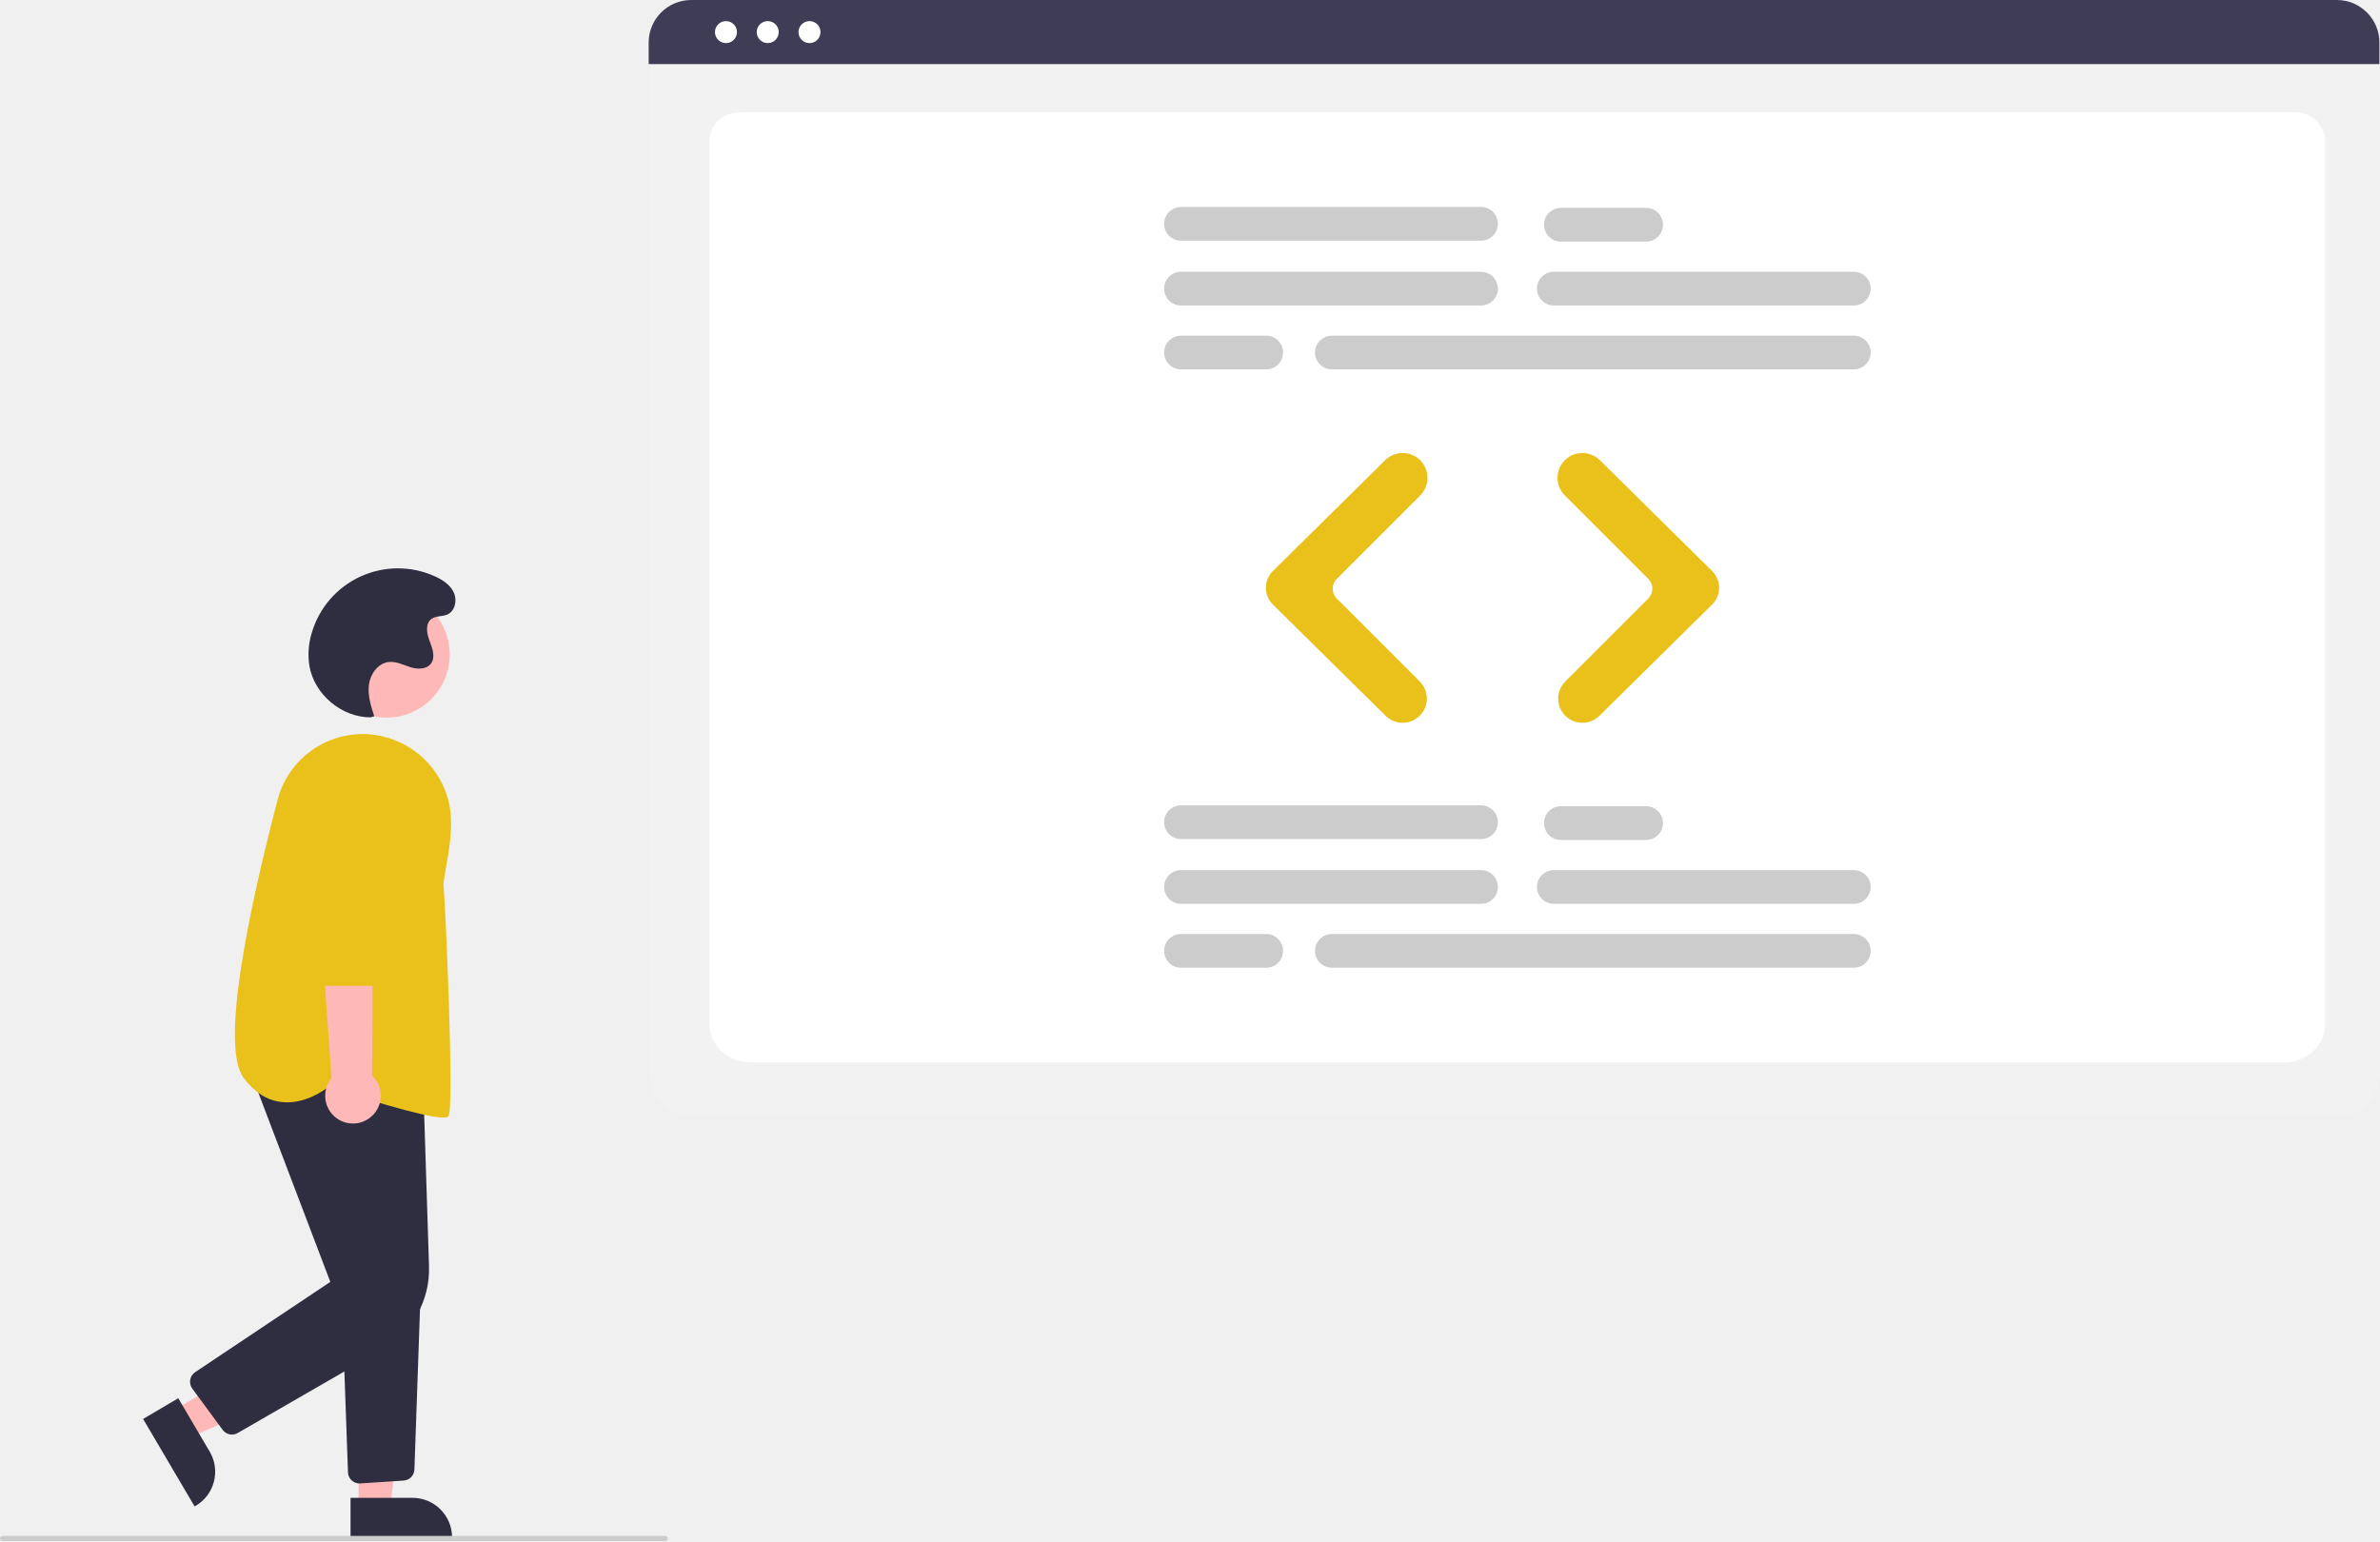
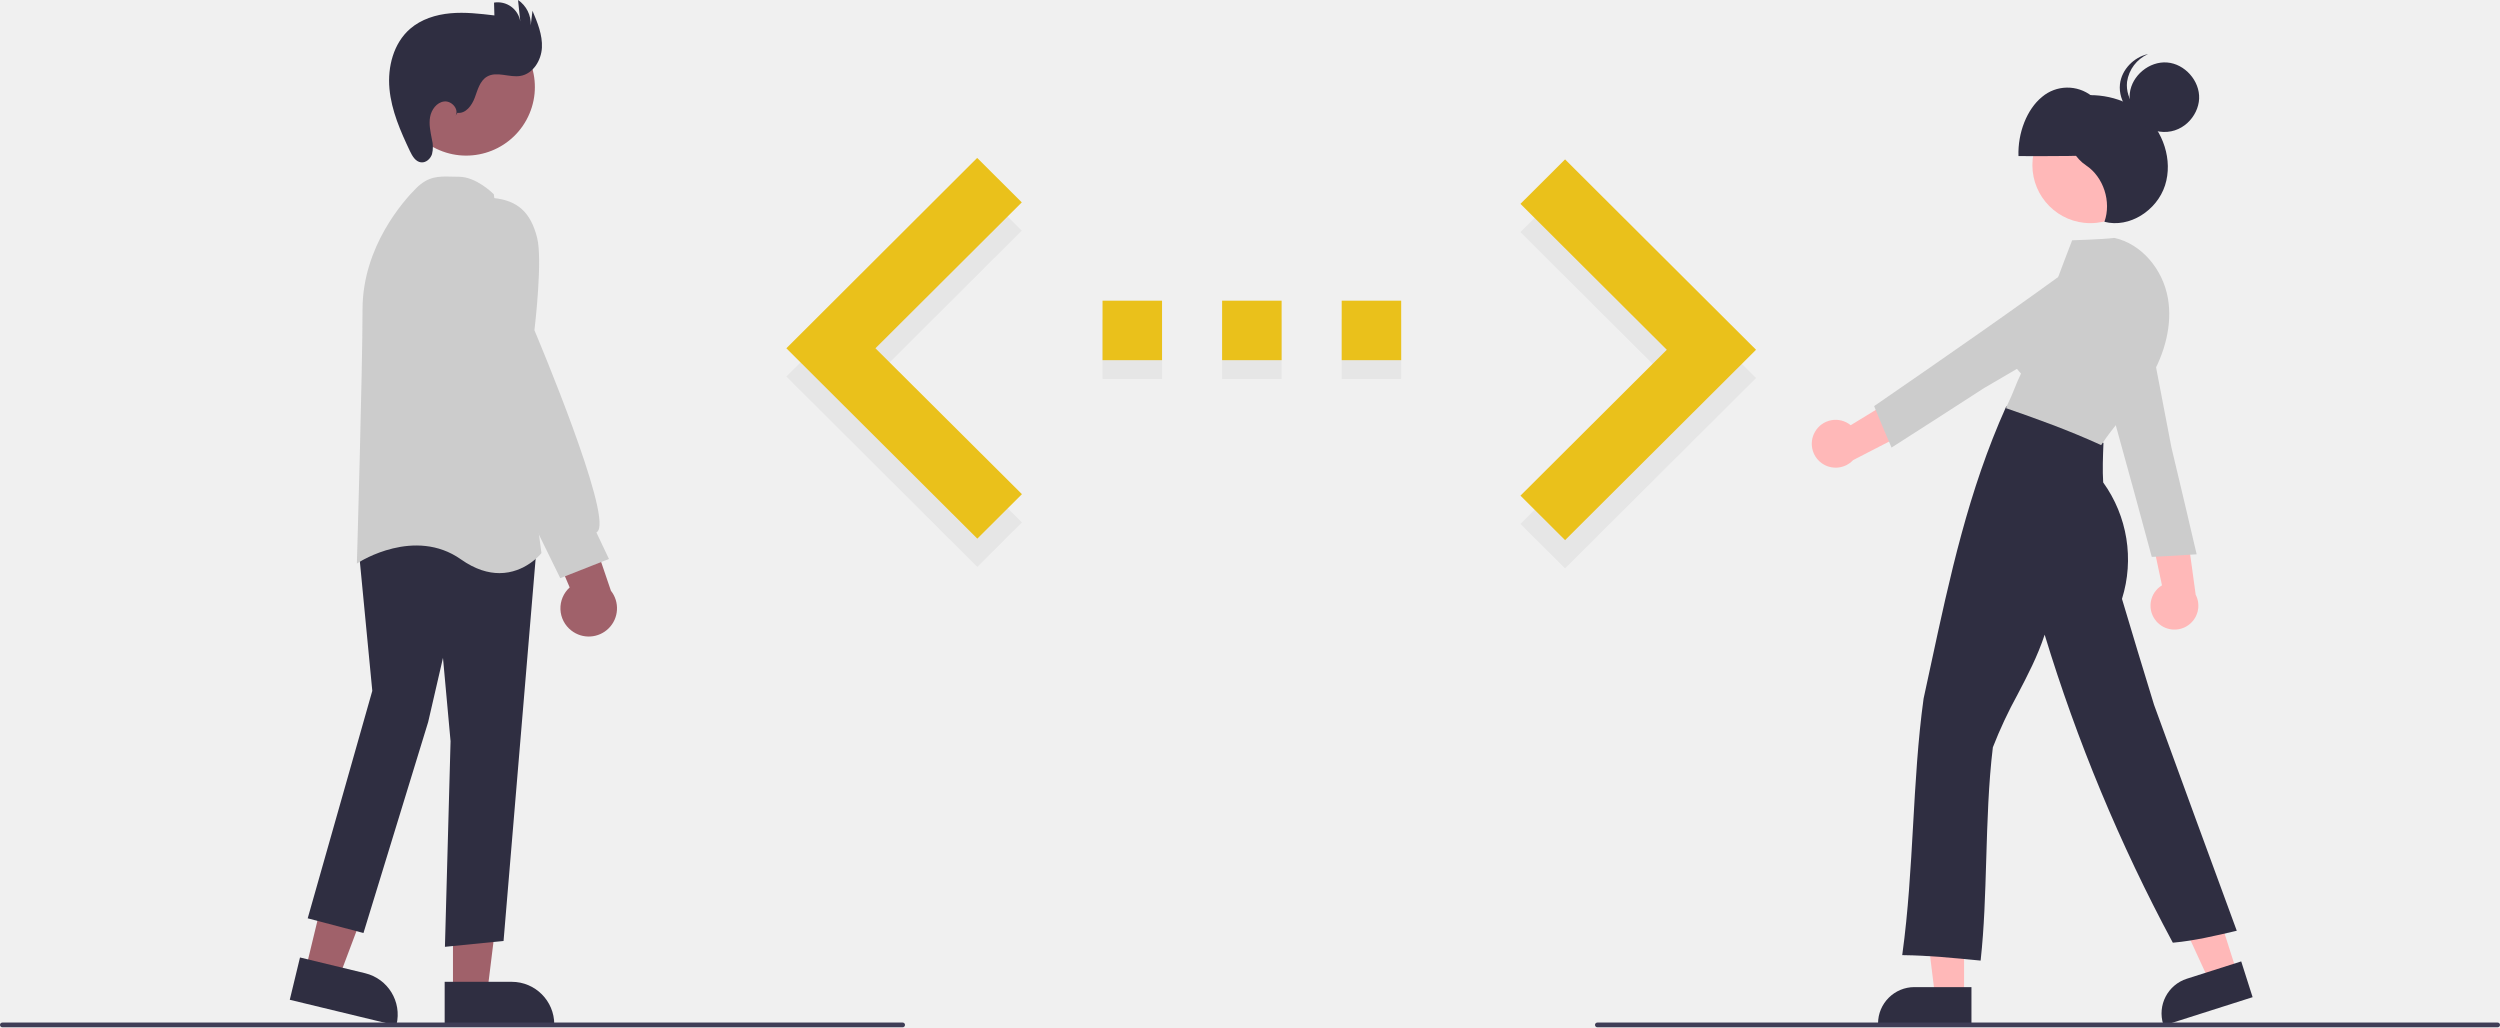
- <svg xmlns="http://www.w3.org/2000/svg" data-name="Layer 1" width="926.622" height="600.085" viewBox="0 0 926.622 600.085">
-   <circle cx="150.534" cy="254.872" r="24.561" fill="#ffb8b8" />
-   <polygon points="67.543 549.197 73.762 559.763 117.474 540.803 108.295 525.21 67.543 549.197" fill="#ffb8b8" />
-   <path d="M206.096,694.43,218.343,715.237l.001.001A15.386,15.386,0,0,1,212.888,736.302l-.431.254L192.405,702.489Z" transform="translate(-136.6892 -149.9575)" fill="#2f2e41" />
-   <polygon points="139.6 587.26 151.86 587.259 157.692 539.971 139.598 539.972 139.6 587.26" fill="#ffb8b8" />
-   <path d="M273.162,733.215l24.144-.001h.001a15.386,15.386,0,0,1,15.386,15.386v.5l-39.531.001Z" transform="translate(-136.6892 -149.9575)" fill="#2f2e41" />
-   <path d="M227.001,708.567a4.493,4.493,0,0,1-3.624-1.833l-11.824-16.059a4.5,4.5,0,0,1,1.125-6.41l52.614-35.142-31.747-83.475L301.434,571.252l2.287,71.733A36.046,36.046,0,0,1,285.675,675.409l-56.427,32.554A4.486,4.486,0,0,1,227.001,708.567Z" transform="translate(-136.6892 -149.9575)" fill="#2f2e41" />
-   <path d="M276.659,727.617a4.5,4.5,0,0,1-4.489-4.34l-2.488-69.882,30.808-1.623-2.453,70.384a4.487,4.487,0,0,1-4.2,4.333l-16.873,1.118C276.863,727.614,276.761,727.617,276.659,727.617Z" transform="translate(-136.6892 -149.9575)" fill="#2f2e41" />
-   <path d="M309.291,585.129c-7.838,0-35.217-8.816-44.721-11.959-1.422,1.138-9.233,6.979-18.351,5.911-5.626-.66-10.579-3.845-14.721-9.466-9.147-12.414,2.151-65.651,13.239-108.126a34.268,34.268,0,0,1,40.529-24.88h0a34.571,34.571,0,0,1,26.088,25.378c2.088,8.498.292,18.494-1.02,25.794-.616,3.432-1.104,6.143-.937,7.475.644,5.148,4.219,85.892,1.92,89.34C311.071,584.963,310.363,585.129,309.291,585.129Z" transform="translate(-136.6892 -149.9575)" fill="#eac11b" />
-   <path d="M280.616,585.272a10.743,10.743,0,0,0,.942-16.446l.485-97.844-23.045,3.837,6.769,94.97A10.801,10.801,0,0,0,280.616,585.272Z" transform="translate(-136.6892 -149.9575)" fill="#ffb8b8" />
-   <path d="M285.946,533.818H261.124a4.514,4.514,0,0,1-4.5-4.459l-.609-67.292a17.603,17.603,0,1,1,35.204.043L290.446,529.37A4.515,4.515,0,0,1,285.946,533.818Z" transform="translate(-136.6892 -149.9575)" fill="#eac11b" />
-   <path d="M280.969,429.289c-11.245.021-21.854-8.868-23.803-19.943a28.671,28.671,0,0,1,.919-13.014A34.954,34.954,0,0,1,306.021,374.379c3.008,1.361,5.971,3.316,7.349,6.317s.515,7.195-2.498,8.546c-1.969.882-4.44.449-6.187,1.716-2.509,1.819-1.863,5.691-.743,8.581s2.388,6.387.509,8.852c-1.75,2.297-5.249,2.226-8.004,1.361s-5.476-2.313-8.349-2.018c-4.19.43-7.202,4.598-7.759,8.773s.755,8.349,2.05,12.357Z" transform="translate(-136.6892 -149.9575)" fill="#2f2e41" />
-   <path d="M395.689,750.042h-258a1,1,0,1,1,0-2h258a1,1,0,0,1,0,2Z" transform="translate(-136.6892 -149.9575)" fill="#ccc" />
-   <path d="M1046.811,584.505H405.972a16.519,16.519,0,0,1-16.5-16.5V172.852a12.102,12.102,0,0,1,12.088-12.088h649.453a12.311,12.311,0,0,1,12.297,12.297V568.005A16.519,16.519,0,0,1,1046.811,584.505Z" transform="translate(-136.6892 -149.9575)" fill="#f2f2f2" />
-   <path d="M1026.091,563.673H428.846c-8.755,0-15.878-6.67-15.878-14.868v-344.105c0-6.08,5.278-11.027,11.766-11.027H1030.008c6.595,0,11.961,5.028,11.961,11.208V548.805C1041.969,557.003,1034.846,563.673,1026.091,563.673Z" transform="translate(-136.6892 -149.9575)" fill="#fff" />
-   <path d="M1063.081,174.908H389.241v-8.4a16.574,16.574,0,0,1,16.56-16.55H1046.521a16.574,16.574,0,0,1,16.56,16.55Z" transform="translate(-136.6892 -149.9575)" fill="#3f3d56" />
-   <circle cx="282.647" cy="12.5" r="4.283" fill="#fff" />
-   <circle cx="298.906" cy="12.5" r="4.283" fill="#fff" />
-   <circle cx="315.165" cy="12.5" r="4.283" fill="#fff" />
-   <path d="M713.3,268.912H596.492a6.566,6.566,0,0,1,0-13.132H713.3a6.566,6.566,0,1,1,0,13.132Z" transform="translate(-136.6892 -149.9575)" fill="#ccc" />
-   <path d="M858.446,268.912H741.638a6.566,6.566,0,0,1,0-13.132H858.446a6.566,6.566,0,1,1,0,13.132Z" transform="translate(-136.6892 -149.9575)" fill="#ccc" />
-   <path d="M858.446,293.794H655.241a6.566,6.566,0,1,1,0-13.132H858.446a6.566,6.566,0,1,1,0,13.132Z" transform="translate(-136.6892 -149.9575)" fill="#ccc" />
-   <path d="M713.3,243.684H596.492a6.566,6.566,0,0,1,0-13.132H713.3a6.566,6.566,0,1,1,0,13.132Z" transform="translate(-136.6892 -149.9575)" fill="#ccc" />
-   <path d="M777.579,244.03H744.402a6.566,6.566,0,0,1,0-13.132H777.579a6.566,6.566,0,1,1,0,13.132Z" transform="translate(-136.6892 -149.9575)" fill="#ccc" />
-   <path d="M629.668,293.794H596.492a6.566,6.566,0,0,1,0-13.132h33.176a6.566,6.566,0,1,1,0,13.132Z" transform="translate(-136.6892 -149.9575)" fill="#ccc" />
-   <path d="M713.3,501.912H596.492a6.566,6.566,0,0,1,0-13.132H713.3a6.566,6.566,0,1,1,0,13.132Z" transform="translate(-136.6892 -149.9575)" fill="#ccc" />
-   <path d="M858.446,501.912H741.638a6.566,6.566,0,0,1,0-13.132H858.446a6.566,6.566,0,1,1,0,13.132Z" transform="translate(-136.6892 -149.9575)" fill="#ccc" />
-   <path d="M858.446,526.794H655.241a6.566,6.566,0,1,1,0-13.132H858.446a6.566,6.566,0,1,1,0,13.132Z" transform="translate(-136.6892 -149.9575)" fill="#ccc" />
-   <path d="M713.3,476.684H596.492a6.566,6.566,0,0,1,0-13.132H713.3a6.566,6.566,0,1,1,0,13.132Z" transform="translate(-136.6892 -149.9575)" fill="#ccc" />
-   <path d="M777.579,477.03H744.402a6.566,6.566,0,0,1,0-13.132H777.579a6.566,6.566,0,0,1,0,13.132Z" transform="translate(-136.6892 -149.9575)" fill="#ccc" />
-   <path d="M629.668,526.794H596.492a6.566,6.566,0,0,1,0-13.132h33.176a6.566,6.566,0,1,1,0,13.132Z" transform="translate(-136.6892 -149.9575)" fill="#ccc" />
-   <path d="M682.793,431.419a9.397,9.397,0,0,1-6.624-2.71l-43.909-43.359a9.152,9.152,0,0,1,0-13.023l43.731-43.184a9.702,9.702,0,0,1,13.644.043h0a9.689,9.689,0,0,1,0,13.687l-32.496,32.497a5.413,5.413,0,0,0,0,7.647l32.32,32.32a9.418,9.418,0,0,1-6.666,16.084Z" transform="translate(-136.6892 -149.9575)" fill="#eac11b" />
-   <path d="M752.759,431.419a9.418,9.418,0,0,1-6.666-16.084L778.412,383.015a5.413,5.413,0,0,0,0-7.647L745.916,342.872a9.678,9.678,0,0,1,0-13.687h0a9.702,9.702,0,0,1,13.644-.043l43.731,43.184a9.152,9.152,0,0,1,0,13.023l-43.909,43.359A9.399,9.399,0,0,1,752.759,431.419Z" transform="translate(-136.6892 -149.9575)" fill="#eac11b" />
+ <svg xmlns="http://www.w3.org/2000/svg" data-name="Layer 1" width="1058" height="434.745" viewBox="0 0 1058 434.745">
+   <polygon points="643.457 221.721 705.39 159.977 643.457 98.233 662.339 79.414 743.154 159.977 662.339 240.54 643.457 221.721 643.457 221.721" fill="#e6e6e6" style="isolation:isolate" />
+   <rect x="466.595" y="135.207" width="25.176" height="25.176" fill="#e6e6e6" style="isolation:isolate" />
+   <rect x="567.803" y="135.207" width="25.176" height="25.176" fill="#e6e6e6" style="isolation:isolate" />
+   <rect x="517.199" y="135.207" width="25.176" height="25.176" fill="#e6e6e6" style="isolation:isolate" />
+   <polygon points="432.482 221.092 370.486 159.348 432.419 97.604 413.537 78.785 332.785 159.348 413.6 239.911 432.482 221.092" fill="#e6e6e6" style="isolation:isolate" />
+   <polygon points="643.457 209.763 705.39 148.019 643.457 86.274 662.339 67.455 743.154 148.019 662.339 228.582 643.457 209.763 643.457 209.763" fill="#eac11b" />
+   <path d="M537.595,385.051h25.176v-25.176H537.595Zm126.384-25.176h-25.176v25.176h25.176Zm-75.78,25.176h25.176v-25.176h-25.176Z" transform="translate(-71 -232.6273)" fill="#eac11b" />
+   <polygon points="432.482 209.133 370.486 147.389 432.419 85.645 413.537 66.826 332.785 147.389 413.6 227.952 432.482 209.133" fill="#eac11b" />
+   <polygon points="129.305 410.449 143.399 413.856 163.248 361.117 142.447 356.088 129.305 410.449" fill="#a0616a" />
+   <path d="M193.632,655.732l4.328-17.902,27.574,6.666a18.032,18.032,0,0,1,13.275,21.74l-.095.394Z" transform="translate(-71 -232.6273)" fill="#2f2e41" />
+   <polygon points="191.696 420.05 206.196 420.049 213.093 364.122 191.694 364.123 191.696 420.05" fill="#a0616a" />
+   <path d="M259.183,648.129l28.369-.001h.001A18.012,18.012,0,0,1,305.565,666.139v.406l-46.381.002Z" transform="translate(-71 -232.6273)" fill="#2f2e41" />
+   <path d="M259.294,633.325l2.384-87.007-3.211-35.281-6.266,27.151-27.379,89.285L201.218,621.261l27.336-96.27-5.937-61.748,17.058-10.965.23.042,58.279,10.742L284.105,630.844Z" transform="translate(-71 -232.6273)" fill="#2f2e41" />
+   <path d="M282.359,475.175c-4.693,0-10.182-1.512-16.292-5.825-19.551-13.798-42.863,1.045-43.096,1.195l-.947.616.033-1.128c.024-.804,2.365-80.712,2.365-106.425,0-26.565,17.332-45.962,22.644-51.274,5.214-5.215,9.601-5.099,15.155-4.955.957.024,1.954.051,3.004.051,7.258,0,14.314,6.973,14.61,7.269l.142.142.026.199,20.139,151.631-.154.195C299.895,466.986,293.282,475.175,282.359,475.175Z" transform="translate(-71 -232.6273)" fill="#ccc" />
+   <circle cx="268.308" cy="269.431" r="29.048" transform="translate(-167.8019 142.9959) rotate(-61.3368)" fill="#a0616a" />
+   <path d="M312.775,499.454a11.893,11.893,0,0,1-.69-18.223L295.589,442.32l21.599,3.975,12.354,36.341a11.957,11.957,0,0,1-16.767,16.818Z" transform="translate(-71 -232.6273)" fill="#a0616a" />
+   <path d="M308.103,477.304l-29.807-60.807-13.07-45.766.01-39.758c.029-.157,3.102-15.622,14.49-14.553,10.327,1,15.888,6.05,18.597,16.884,2.301,9.204-.846,36.51-1.151,39.086,1.998,4.738,31.976,76.164,27.013,84.766a2.184,2.184,0,0,1-.785.813l5.312,11.215Z" transform="translate(-71 -232.6273)" fill="#ccc" />
+   <path d="M264.593,280.374c3.482.453,6.109-3.11,7.327-6.403s2.147-7.128,5.174-8.907c4.136-2.43,9.428.493,14.158-.309,5.342-.906,8.815-6.567,9.087-11.978s-1.881-10.615-3.994-15.604l-.738,6.2a12.295,12.295,0,0,0-5.373-10.747l.951,9.098a9.656,9.656,0,0,0-11.108-7.99l.15,5.421c-6.17-.734-12.393-1.468-18.581-.909s-12.419,2.517-17.109,6.592c-7.015,6.096-9.577,16.133-8.717,25.387s4.68,17.947,8.661,26.345c1.002,2.113,2.387,4.497,4.71,4.766,2.087.242,3.997-1.503,4.645-3.501a12.69,12.69,0,0,0-.056-6.234c-.587-3.119-1.327-6.307-.775-9.433s2.8-6.214,5.951-6.597,6.375,3.218,4.86,6.007Z" transform="translate(-71 -232.6273)" fill="#2f2e41" />
+   <path d="M983.591,495.58a10.056,10.056,0,0,1,2.359-15.238l-7.434-34.953,17.29,6.774,4.409,32.153a10.11,10.11,0,0,1-16.623,11.263Z" transform="translate(-71 -232.6273)" fill="#ffb8b8" />
+   <path d="M981.628,468.308l-.093-.343c-9.347-34.571-19.008-70.308-30.804-109.219l-.077-.255.26-.152c6.575-3.837,16.457-3.581,22.986.594a17.15,17.15,0,0,1,7.444,18.191l8.603,44.857c3.498,14.663,7.118,29.84,10.577,44.806l.098.424-.536.034c-6.299.401-12.807.815-18.021,1.044Z" transform="translate(-71 -232.6273)" fill="#ccc" />
+   <polygon points="831.194 421.744 818.934 421.744 813.1 374.457 831.194 374.457 831.194 421.744" fill="#ffb8b8" />
+   <path d="M905.321,666.256H865.79v-.5a15.404,15.404,0,0,1,15.387-15.387h24.144Z" transform="translate(-71 -232.6273)" fill="#2f2e41" />
+   <polygon points="946.719 411.631 935.037 415.353 915.121 372.069 932.362 366.575 946.719 411.631" fill="#ffb8b8" />
+   <path d="M986.641,666.634l-.152-.477a15.404,15.404,0,0,1,9.989-19.332l23.004-7.33,4.823,15.137Z" transform="translate(-71 -232.6273)" fill="#2f2e41" />
+   <circle cx="884.667" cy="69.876" r="24.561" fill="#ffb8b8" />
+   <path d="M966.694,297.952c.14-9.906-4.006-19.717-10.417-24.65a16.649,16.649,0,0,0-21.132.373c-6.311,5.157-10.263,15.112-9.928,25.009C939.358,298.725,953.499,298.765,966.694,297.952Z" transform="translate(-71 -232.6273)" fill="#2f2e41" />
+   <path d="M909.193,639.15l-.492-.048c-10.666-1.047-21.695-2.128-32.118-2.252l-.567-.007.077-.562c2.469-17.886,3.516-36.479,4.529-54.462 1-17.756,2.033-36.116,4.441-53.553,1.019-4.669,2.011-9.283,3-13.88,8.186-38.043,15.917-73.977,31.877-109.546l.151-.336.365.044c14.974,1.812,29.363,7.275,40.515,15.383l.216.157-.011.267c-.215,5.525-.438,11.236-.108,16.439a55.797,55.797,0,0,1,7.954,49.283c4.391,14.675,8.931,29.845,13.563,44.81,11.249,30.838,22.888,62.751,34.82,95.101l.196.53-.551.129c-8.585,2.016-17.44,4.094-26.177,4.9l-.33.03-.157-.292A712.851,712.851,0,0,1,936.3,501.23c-2.981,9.092-7.276,17.299-11.437,25.249A189.022,189.022,0,0,0,914.381,548.881c-1.842,15.121-2.33,31.504-2.802,47.347-.447,14.979-.868,29.128-2.331,42.432Z" transform="translate(-71 -232.6273)" fill="#2f2e41" />
+   <path d="M947.282,273.756c10.646-2.294,22.422-.112,30.783,7.071s12.606,19.609,9.172,30.266-15.096,18.155-25.64,15.403c3.02-8.512-.379-18.963-7.762-23.867C945.078,296.815,942.668,282.933,947.282,273.756Z" transform="translate(-71 -232.6273)" fill="#2f2e41" />
+   <path d="M960.207,420.999l-.389-.177c-13.581-6.196-26.898-10.951-39.376-15.289l-.383-.083-.001-1.109.248.086c.052-.115.111-.246.17-.376.17-.377.287-.634.386-.804l-.003-.001c1.04-2.12,1.867-4.168,2.667-6.149.825-2.044,1.677-4.155,2.778-6.389a19.356,19.356,0,0,1-4.276-20.829c2.756-6.533,9.784-11.621,17.168-12.465,2.706-7.449,8.735-23.1,8.735-23.1s12.678-.348,17.777-.995l.086-.011.084.019c11.131,2.439,20.424,12.972,22.598,25.614,1.835,10.67-.952,22.875-7.847,34.366a148.04,148.04,0,0,1-11.709,16.089c-3.106,3.884-6.04,7.552-8.476,11.246Z" transform="translate(-71 -232.6273)" fill="#ccc" />
+   <path d="M984.292,290.493v0Z" transform="translate(-71 -232.6273)" fill="#2f2e41" />
+   <path d="M984.791,288.311c-7.452-1.112-13.304-8.73-12.457-16.218s8.253-13.605,15.765-13.025,13.89,7.764,13.576,15.293S994.306,289.731,984.791,288.311Z" transform="translate(-71 -232.6273)" fill="#2f2e41" />
+   <path d="M983.627,283.456c-7.452-1.112-13.304-8.73-12.457-16.218a15.241,15.241,0,0,1,8.882-11.734c-6.01,1.315-11.182,6.552-11.882,12.734-.847,7.487,5.004,15.105,12.457,16.218a14.208,14.208,0,0,0,8.172-1.143A14.504,14.504,0,0,1,983.627,283.456Z" transform="translate(-71 -232.6273)" fill="#2f2e41" />
+   <path d="M839.069,415.433a10.056,10.056,0,0,1,15.153-2.853l30.479-18.655-.626,18.559-28.847,14.87a10.11,10.11,0,0,1-16.158-11.921Z" transform="translate(-71 -232.6273)" fill="#ffb8b8" />
+   <path d="M864.128,404.495l.293-.202c29.481-20.331,59.957-41.348,92.715-65.434l.215-.158.23.195c5.808,4.921,8.86,14.323,7.099,21.87A17.15,17.15,0,0,1,950.008,373.846l-39.428,23.057c-12.66,8.183-25.764,16.653-38.721,24.902l-.367.234-.211-.494c-2.477-5.806-5.036-11.804-6.988-16.644Z" transform="translate(-71 -232.6273)" fill="#ccc" />
+   <path d="M453,667.373H72a1,1,0,0,1,0-2H453a1,1,0,1,1,0,2Z" transform="translate(-71 -232.6273)" fill="#3f3d56" />
+   <path d="M1128,667.373H747a1,1,0,0,1,0-2h381a1,1,0,0,1,0,2Z" transform="translate(-71 -232.6273)" fill="#3f3d56" />
</svg>
